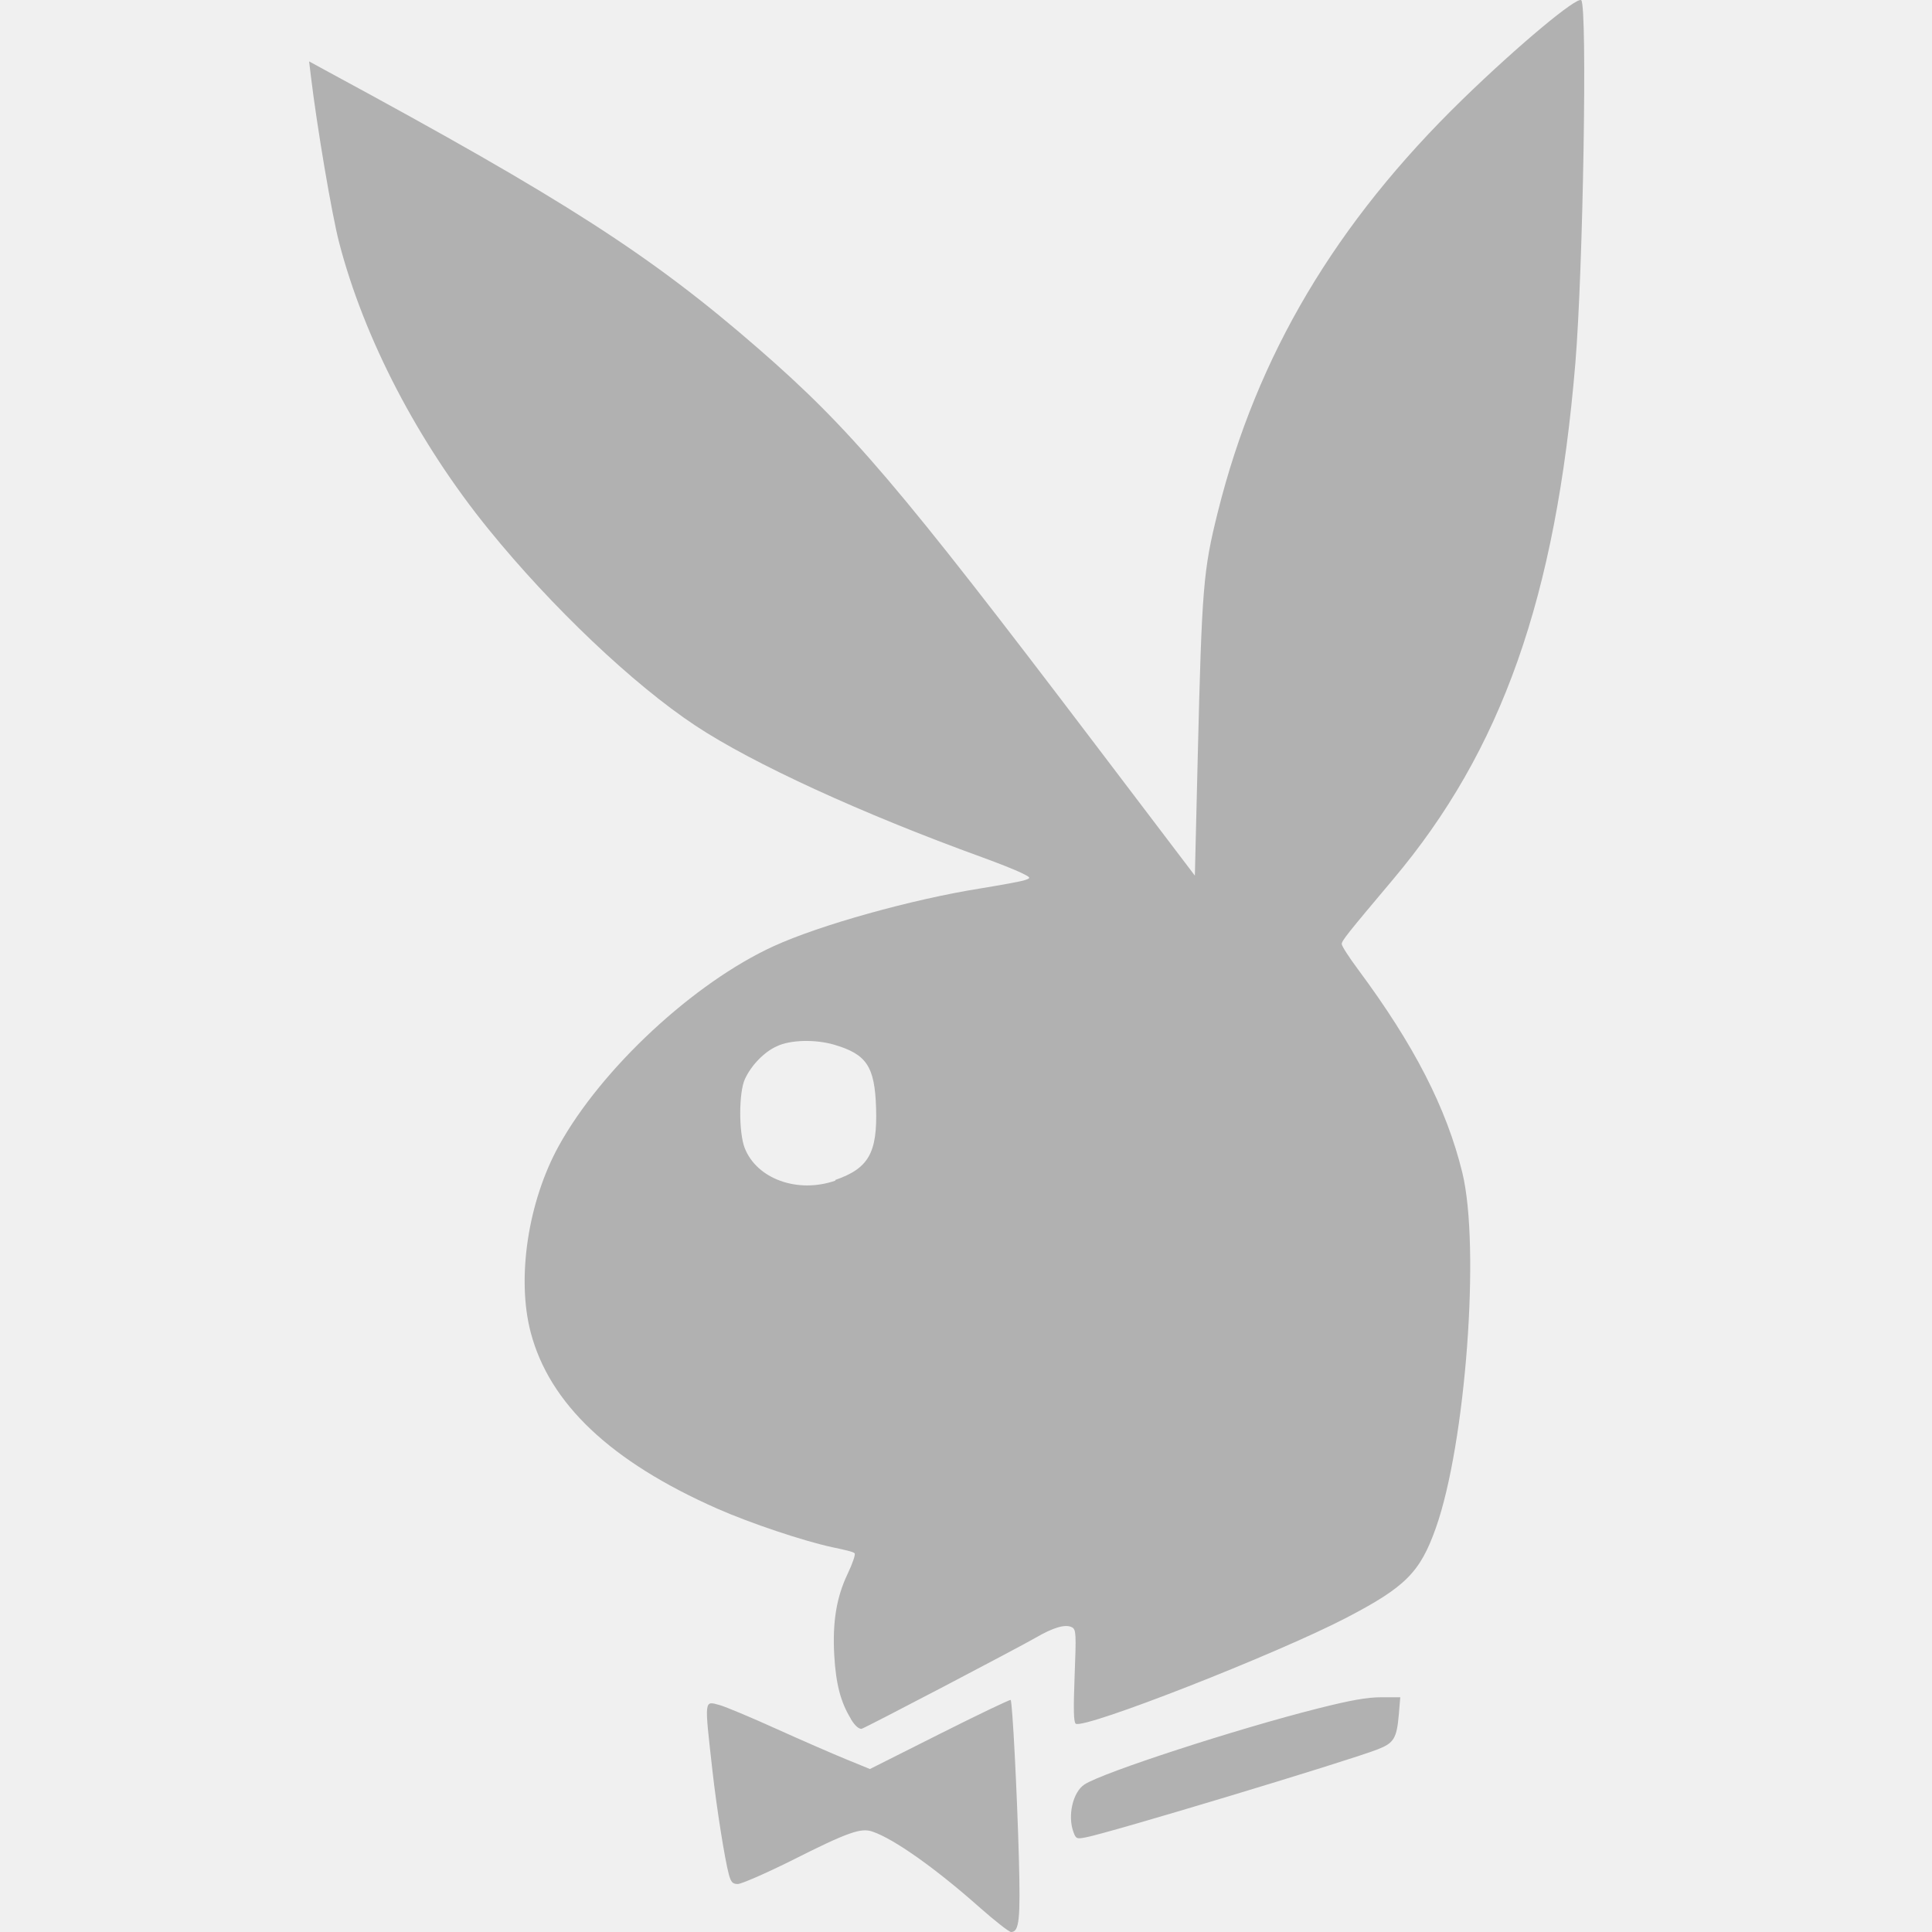
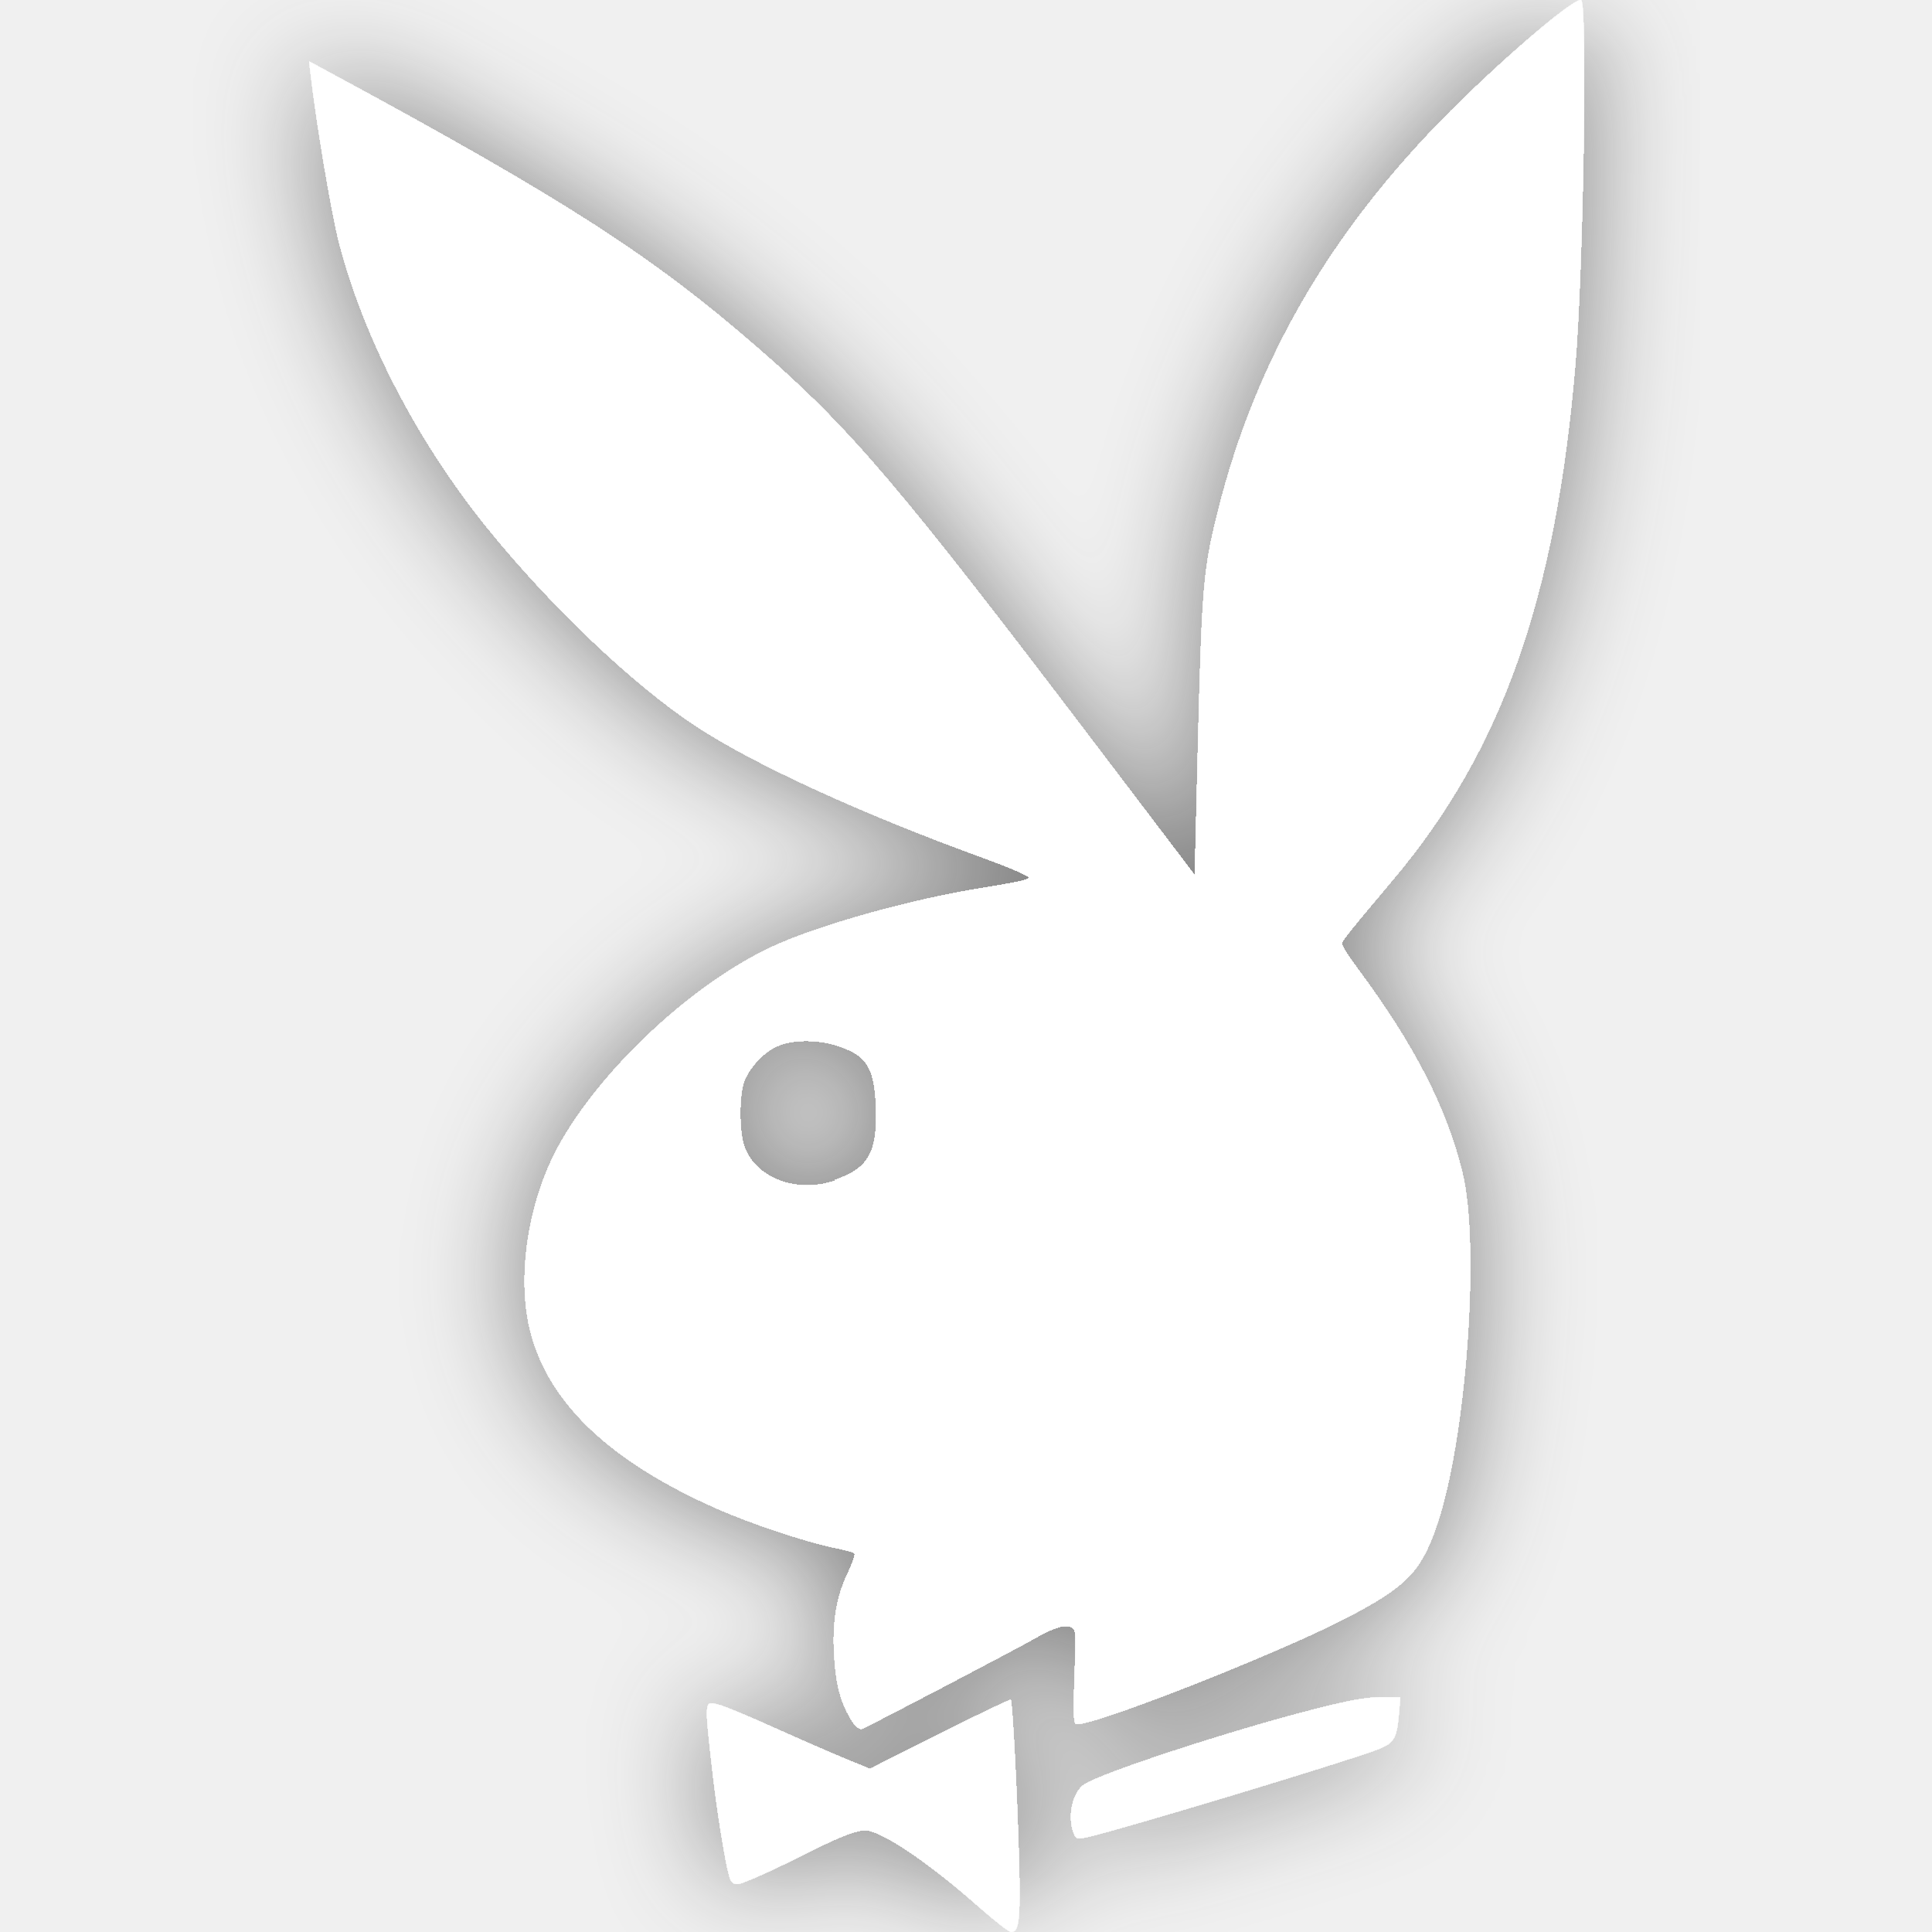
<svg xmlns="http://www.w3.org/2000/svg" width="50" height="50" viewBox="0 0 50 50" fill="none">
-   <path d="M25.331 49.345C24.201 48.344 23.131 47.588 22.578 47.401C22.286 47.301 21.968 47.401 20.463 48.162C19.8 48.491 19.184 48.758 19.094 48.758C18.961 48.758 18.918 48.712 18.863 48.512C18.757 48.121 18.544 46.776 18.437 45.818C18.227 43.944 18.219 44.017 18.631 44.129C18.775 44.17 19.428 44.441 20.082 44.738C20.736 45.033 21.552 45.389 21.893 45.528L22.514 45.782L24.32 44.874C25.314 44.374 26.14 43.979 26.156 43.995C26.201 44.041 26.323 46.4 26.369 48.106C26.411 49.679 26.378 50 26.167 50C26.112 50 25.736 49.703 25.331 49.345ZM27.784 47.422C27.622 47 27.763 46.378 28.067 46.181C28.547 45.869 32.003 44.745 34.114 44.213C34.961 44 35.382 43.925 35.747 43.925H36.239L36.202 44.366C36.147 44.992 36.076 45.109 35.649 45.275C34.857 45.583 28.699 47.44 28.095 47.552C27.874 47.593 27.846 47.593 27.784 47.422ZM22.018 44.479C21.757 44.053 21.634 43.585 21.591 42.847C21.541 41.986 21.646 41.339 21.937 40.73C22.064 40.464 22.145 40.225 22.117 40.199C22.087 40.158 21.827 40.103 21.536 40.041C20.798 39.883 19.424 39.423 18.561 39.043C15.81 37.828 14.222 36.33 13.736 34.488C13.365 33.085 13.663 31.103 14.462 29.654C15.566 27.653 17.962 25.427 20.027 24.485C21.221 23.939 23.597 23.276 25.358 22.995C25.92 22.903 26.45 22.807 26.535 22.774C26.685 22.72 26.681 22.712 26.427 22.587C26.282 22.516 25.833 22.337 25.43 22.191C22.312 21.061 19.48 19.762 17.997 18.779C16.39 17.716 14.277 15.71 12.645 13.699C10.823 11.455 9.422 8.765 8.775 6.271C8.586 5.541 8.202 3.276 8.046 1.973L8 1.589L8.521 1.873C14.622 5.174 16.853 6.61 19.619 9.015C22.007 11.092 23.256 12.559 28.349 19.27L30.923 22.661L30.998 19.564C31.105 15.186 31.14 14.764 31.517 13.251C32.527 9.202 34.566 5.765 37.859 2.564C39.282 1.181 40.816 -0.1 40.923 0.006C41.084 0.164 40.972 6.989 40.769 9.414C40.262 15.467 38.865 19.42 36.052 22.759C34.865 24.169 34.724 24.346 34.724 24.432C34.724 24.482 34.917 24.782 35.153 25.098C36.597 27.043 37.435 28.676 37.844 30.345C38.313 32.257 37.934 37.358 37.16 39.542C36.753 40.691 36.377 41.069 34.847 41.866C33.046 42.804 28.073 44.753 27.84 44.61C27.785 44.569 27.778 44.24 27.811 43.371C27.854 42.286 27.849 42.172 27.745 42.116C27.582 42.024 27.265 42.115 26.806 42.382C26.336 42.653 22.442 44.693 22.296 44.743C22.23 44.743 22.136 44.68 22.017 44.484L22.018 44.479ZM21.618 30.537C22.481 30.237 22.709 29.834 22.673 28.676C22.639 27.599 22.429 27.283 21.588 27.037C21.107 26.895 20.451 26.908 20.101 27.079C19.781 27.221 19.441 27.569 19.277 27.929C19.119 28.275 19.117 29.31 19.273 29.711C19.587 30.512 20.644 30.894 21.618 30.555V30.537Z" fill="#B1B1B1" />
+   <g clip-path="url(#clip0_1_3180)">
+     <g filter="url(#filter0_d_1_3180)">
+       <path d="M25.331 49.345C24.201 48.344 23.131 47.588 22.578 47.401C22.286 47.301 21.968 47.401 20.463 48.162C19.8 48.491 19.184 48.758 19.094 48.758C18.961 48.758 18.918 48.712 18.863 48.512C18.757 48.121 18.544 46.776 18.437 45.818C18.227 43.944 18.219 44.017 18.631 44.129C18.775 44.17 19.428 44.441 20.082 44.738C20.736 45.033 21.552 45.389 21.893 45.528L22.514 45.782L24.32 44.874C25.314 44.374 26.14 43.979 26.156 43.995C26.201 44.041 26.323 46.4 26.369 48.106C26.411 49.679 26.378 50 26.167 50C26.112 50 25.736 49.703 25.331 49.345ZM27.784 47.422C27.622 47 27.763 46.378 28.067 46.181C28.547 45.869 32.003 44.745 34.114 44.213C34.961 44 35.382 43.925 35.747 43.925H36.239L36.202 44.366C36.147 44.992 36.076 45.109 35.649 45.275C34.857 45.583 28.699 47.44 28.095 47.552C27.874 47.593 27.846 47.593 27.784 47.422ZM22.018 44.479C21.757 44.053 21.634 43.585 21.591 42.847C21.541 41.986 21.646 41.339 21.937 40.73C22.064 40.464 22.145 40.225 22.117 40.199C22.087 40.158 21.827 40.103 21.536 40.041C20.798 39.883 19.424 39.423 18.561 39.043C15.81 37.828 14.222 36.33 13.736 34.488C13.365 33.085 13.663 31.103 14.462 29.654C15.566 27.653 17.962 25.427 20.027 24.485C21.221 23.939 23.597 23.276 25.358 22.995C25.92 22.903 26.45 22.807 26.535 22.774C26.685 22.72 26.681 22.712 26.427 22.587C26.282 22.516 25.833 22.337 25.43 22.191C22.312 21.061 19.48 19.762 17.997 18.779C16.39 17.716 14.277 15.71 12.645 13.699C10.823 11.455 9.422 8.765 8.775 6.271C8.586 5.541 8.202 3.276 8.046 1.973L8 1.589L8.521 1.873C14.622 5.174 16.853 6.61 19.619 9.015C22.007 11.092 23.256 12.559 28.349 19.27L30.923 22.661L30.998 19.564C31.105 15.186 31.14 14.764 31.517 13.251C32.527 9.202 34.566 5.765 37.859 2.564C39.282 1.181 40.816 -0.1 40.923 0.006C41.084 0.164 40.972 6.989 40.769 9.414C40.262 15.467 38.865 19.42 36.052 22.759C34.865 24.169 34.724 24.346 34.724 24.432C34.724 24.482 34.917 24.782 35.153 25.098C36.597 27.043 37.435 28.676 37.844 30.345C38.313 32.257 37.934 37.358 37.16 39.542C36.753 40.691 36.377 41.069 34.847 41.866C33.046 42.804 28.073 44.753 27.84 44.61C27.785 44.569 27.778 44.24 27.811 43.371C27.854 42.286 27.849 42.172 27.745 42.116C27.582 42.024 27.265 42.115 26.806 42.382C26.336 42.653 22.442 44.693 22.296 44.743C22.23 44.743 22.136 44.68 22.017 44.484L22.018 44.479ZM21.618 30.537C22.481 30.237 22.709 29.834 22.673 28.676C22.639 27.599 22.429 27.283 21.588 27.037C21.107 26.895 20.451 26.908 20.101 27.079C19.781 27.221 19.441 27.569 19.277 27.929C19.119 28.275 19.117 29.31 19.273 29.711C19.587 30.512 20.644 30.894 21.618 30.555V30.537Z" fill="white" />
+     </g>
+   </g>
+   <defs>
+     <filter id="filter0_d_1_3180" x="5" y="-3" width="39" height="56" filterUnits="userSpaceOnUse" color-interpolation-filters="sRGB">
+       <feFlood flood-opacity="0" result="BackgroundImageFix" />
+       <feColorMatrix in="SourceAlpha" type="matrix" values="0 0 0 0 0 0 0 0 0 0 0 0 0 0 0 0 0 0 127 0" result="hardAlpha" />
+       <feOffset />
+       <feGaussianBlur stdDeviation="1.5" />
+       <feComposite in2="hardAlpha" operator="out" />
+       <feColorMatrix type="matrix" values="0 0 0 0 0.5 0 0 0 0 0.5 0 0 0 0 0.5 0 0 0 1 0" />
+       <feBlend mode="normal" in2="BackgroundImageFix" result="effect1_dropShadow_1_3180" />
+       <feBlend mode="normal" in="SourceGraphic" in2="effect1_dropShadow_1_3180" result="shape" />
+     </filter>
+     <clipPath id="clip0_1_3180">
+       <rect width="50" height="50" fill="white" />
+     </clipPath>
+   </defs>
</svg>
